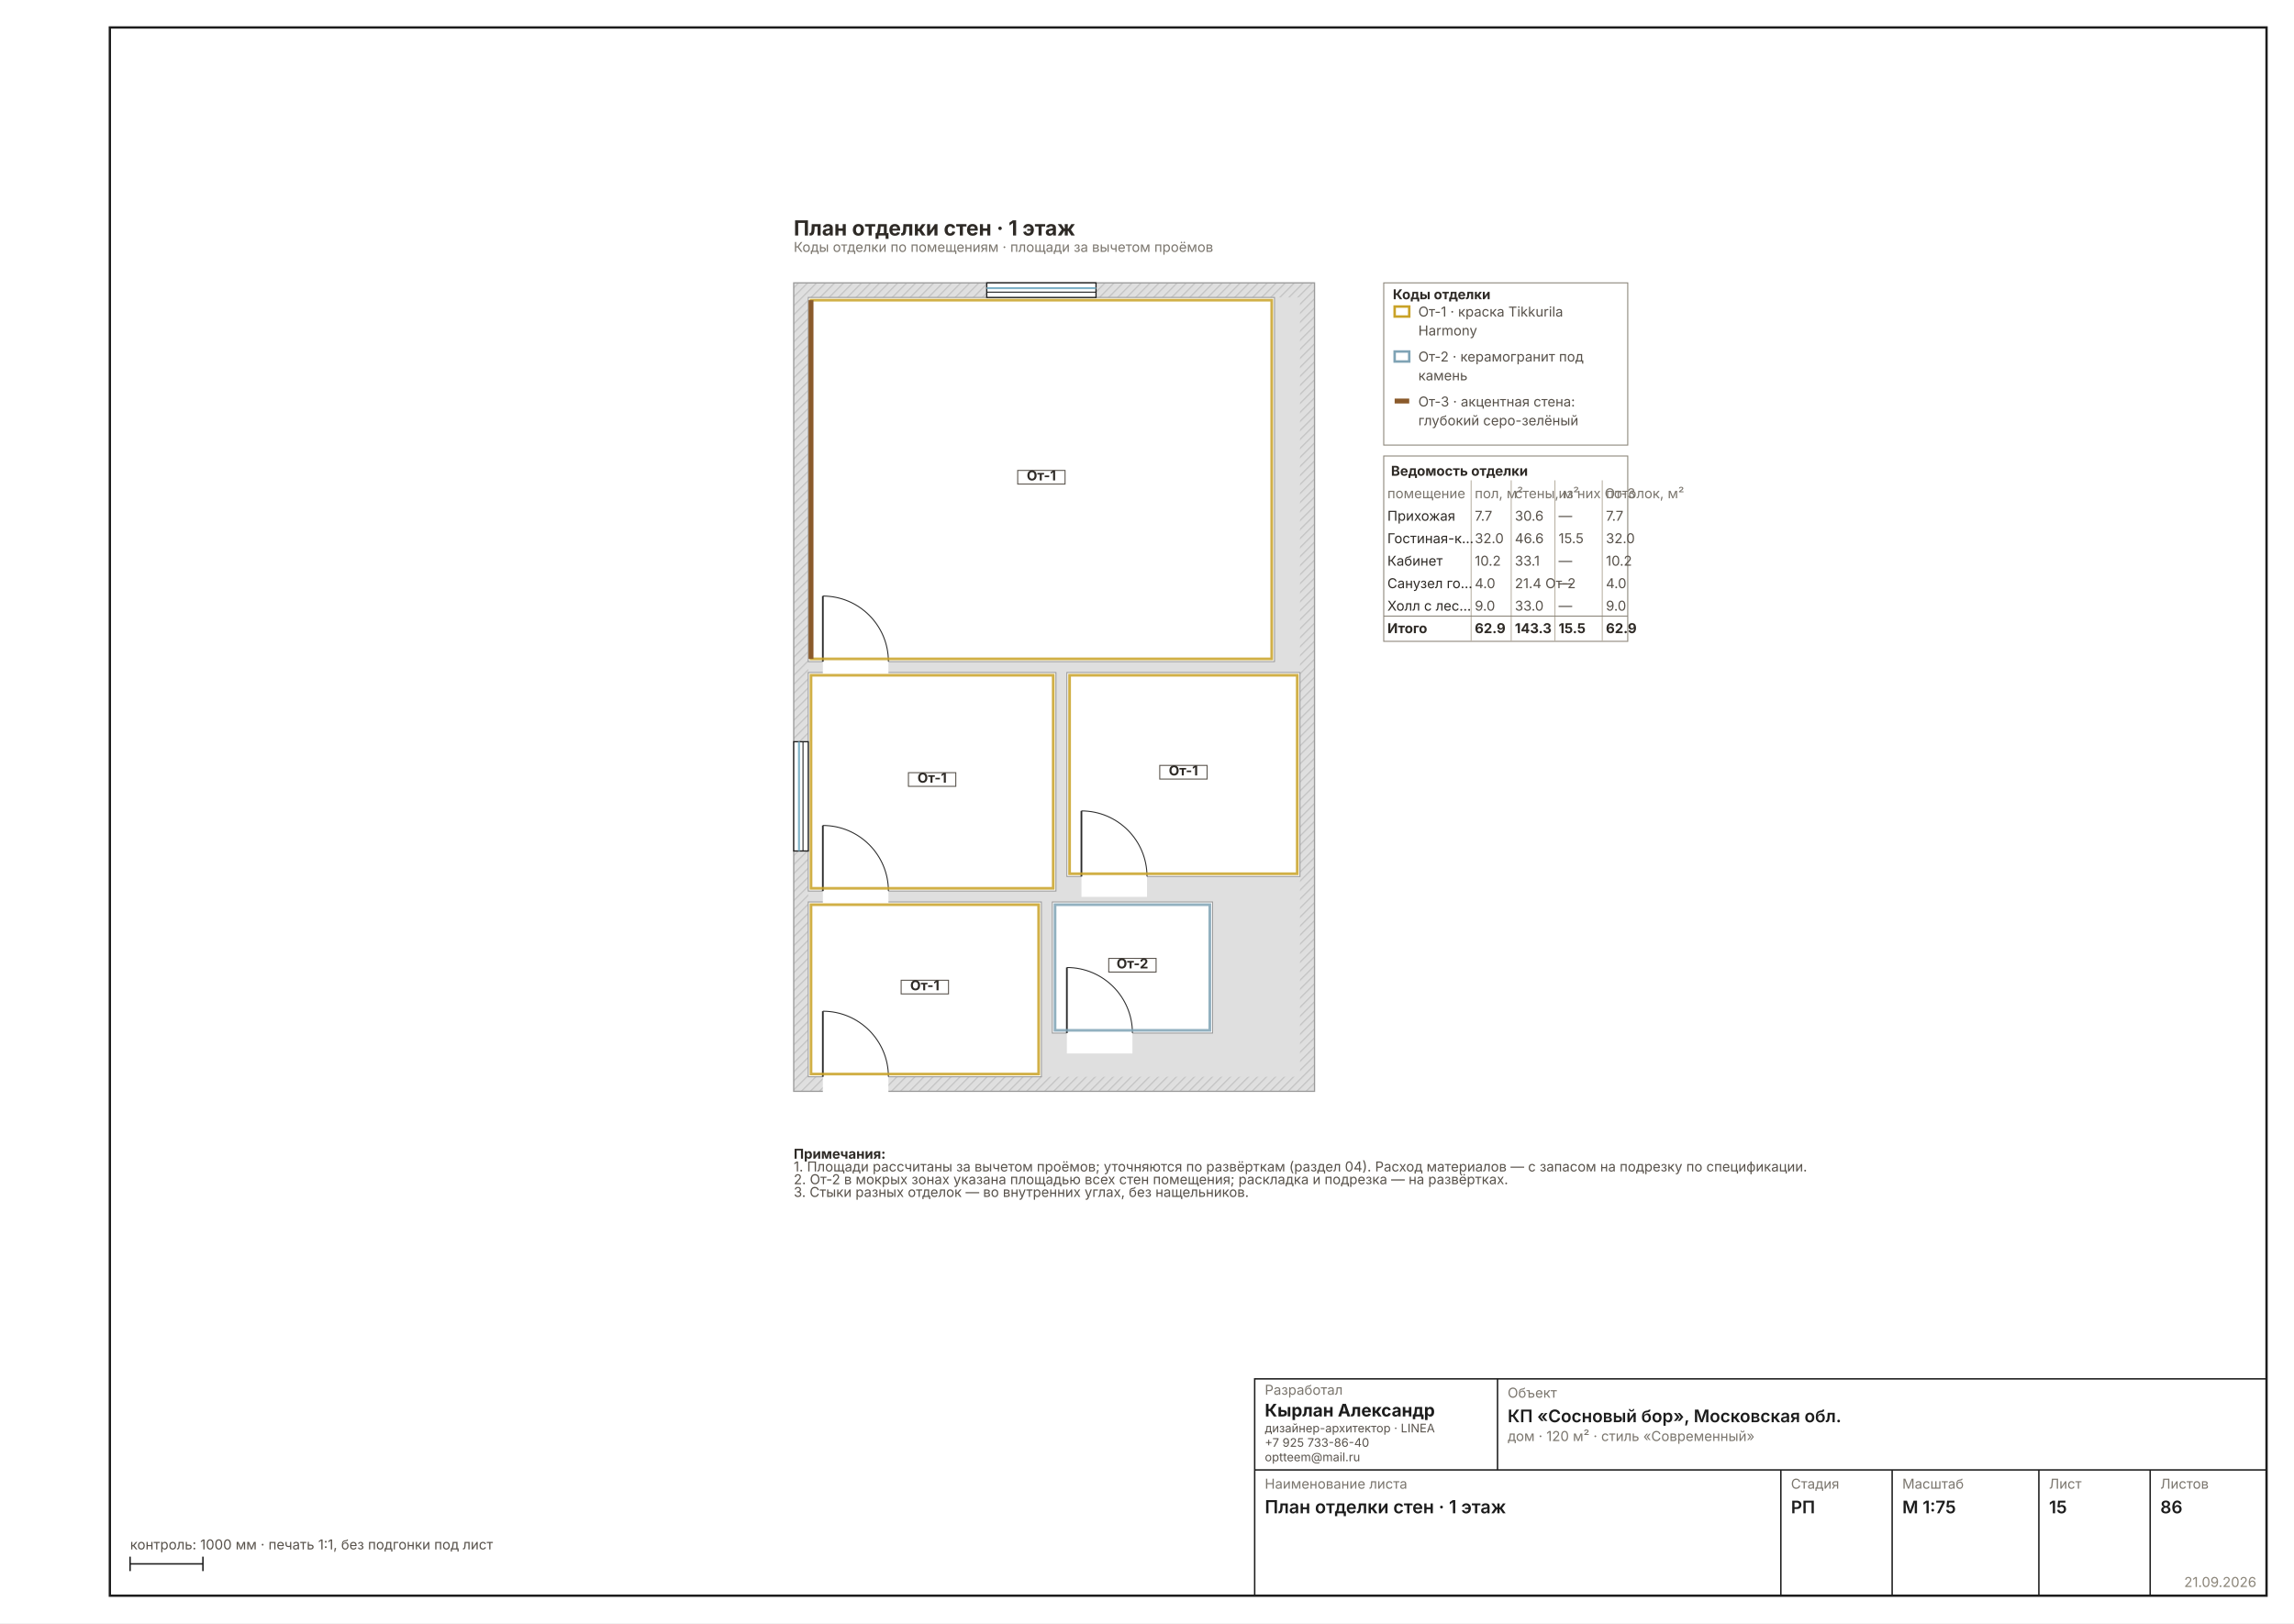
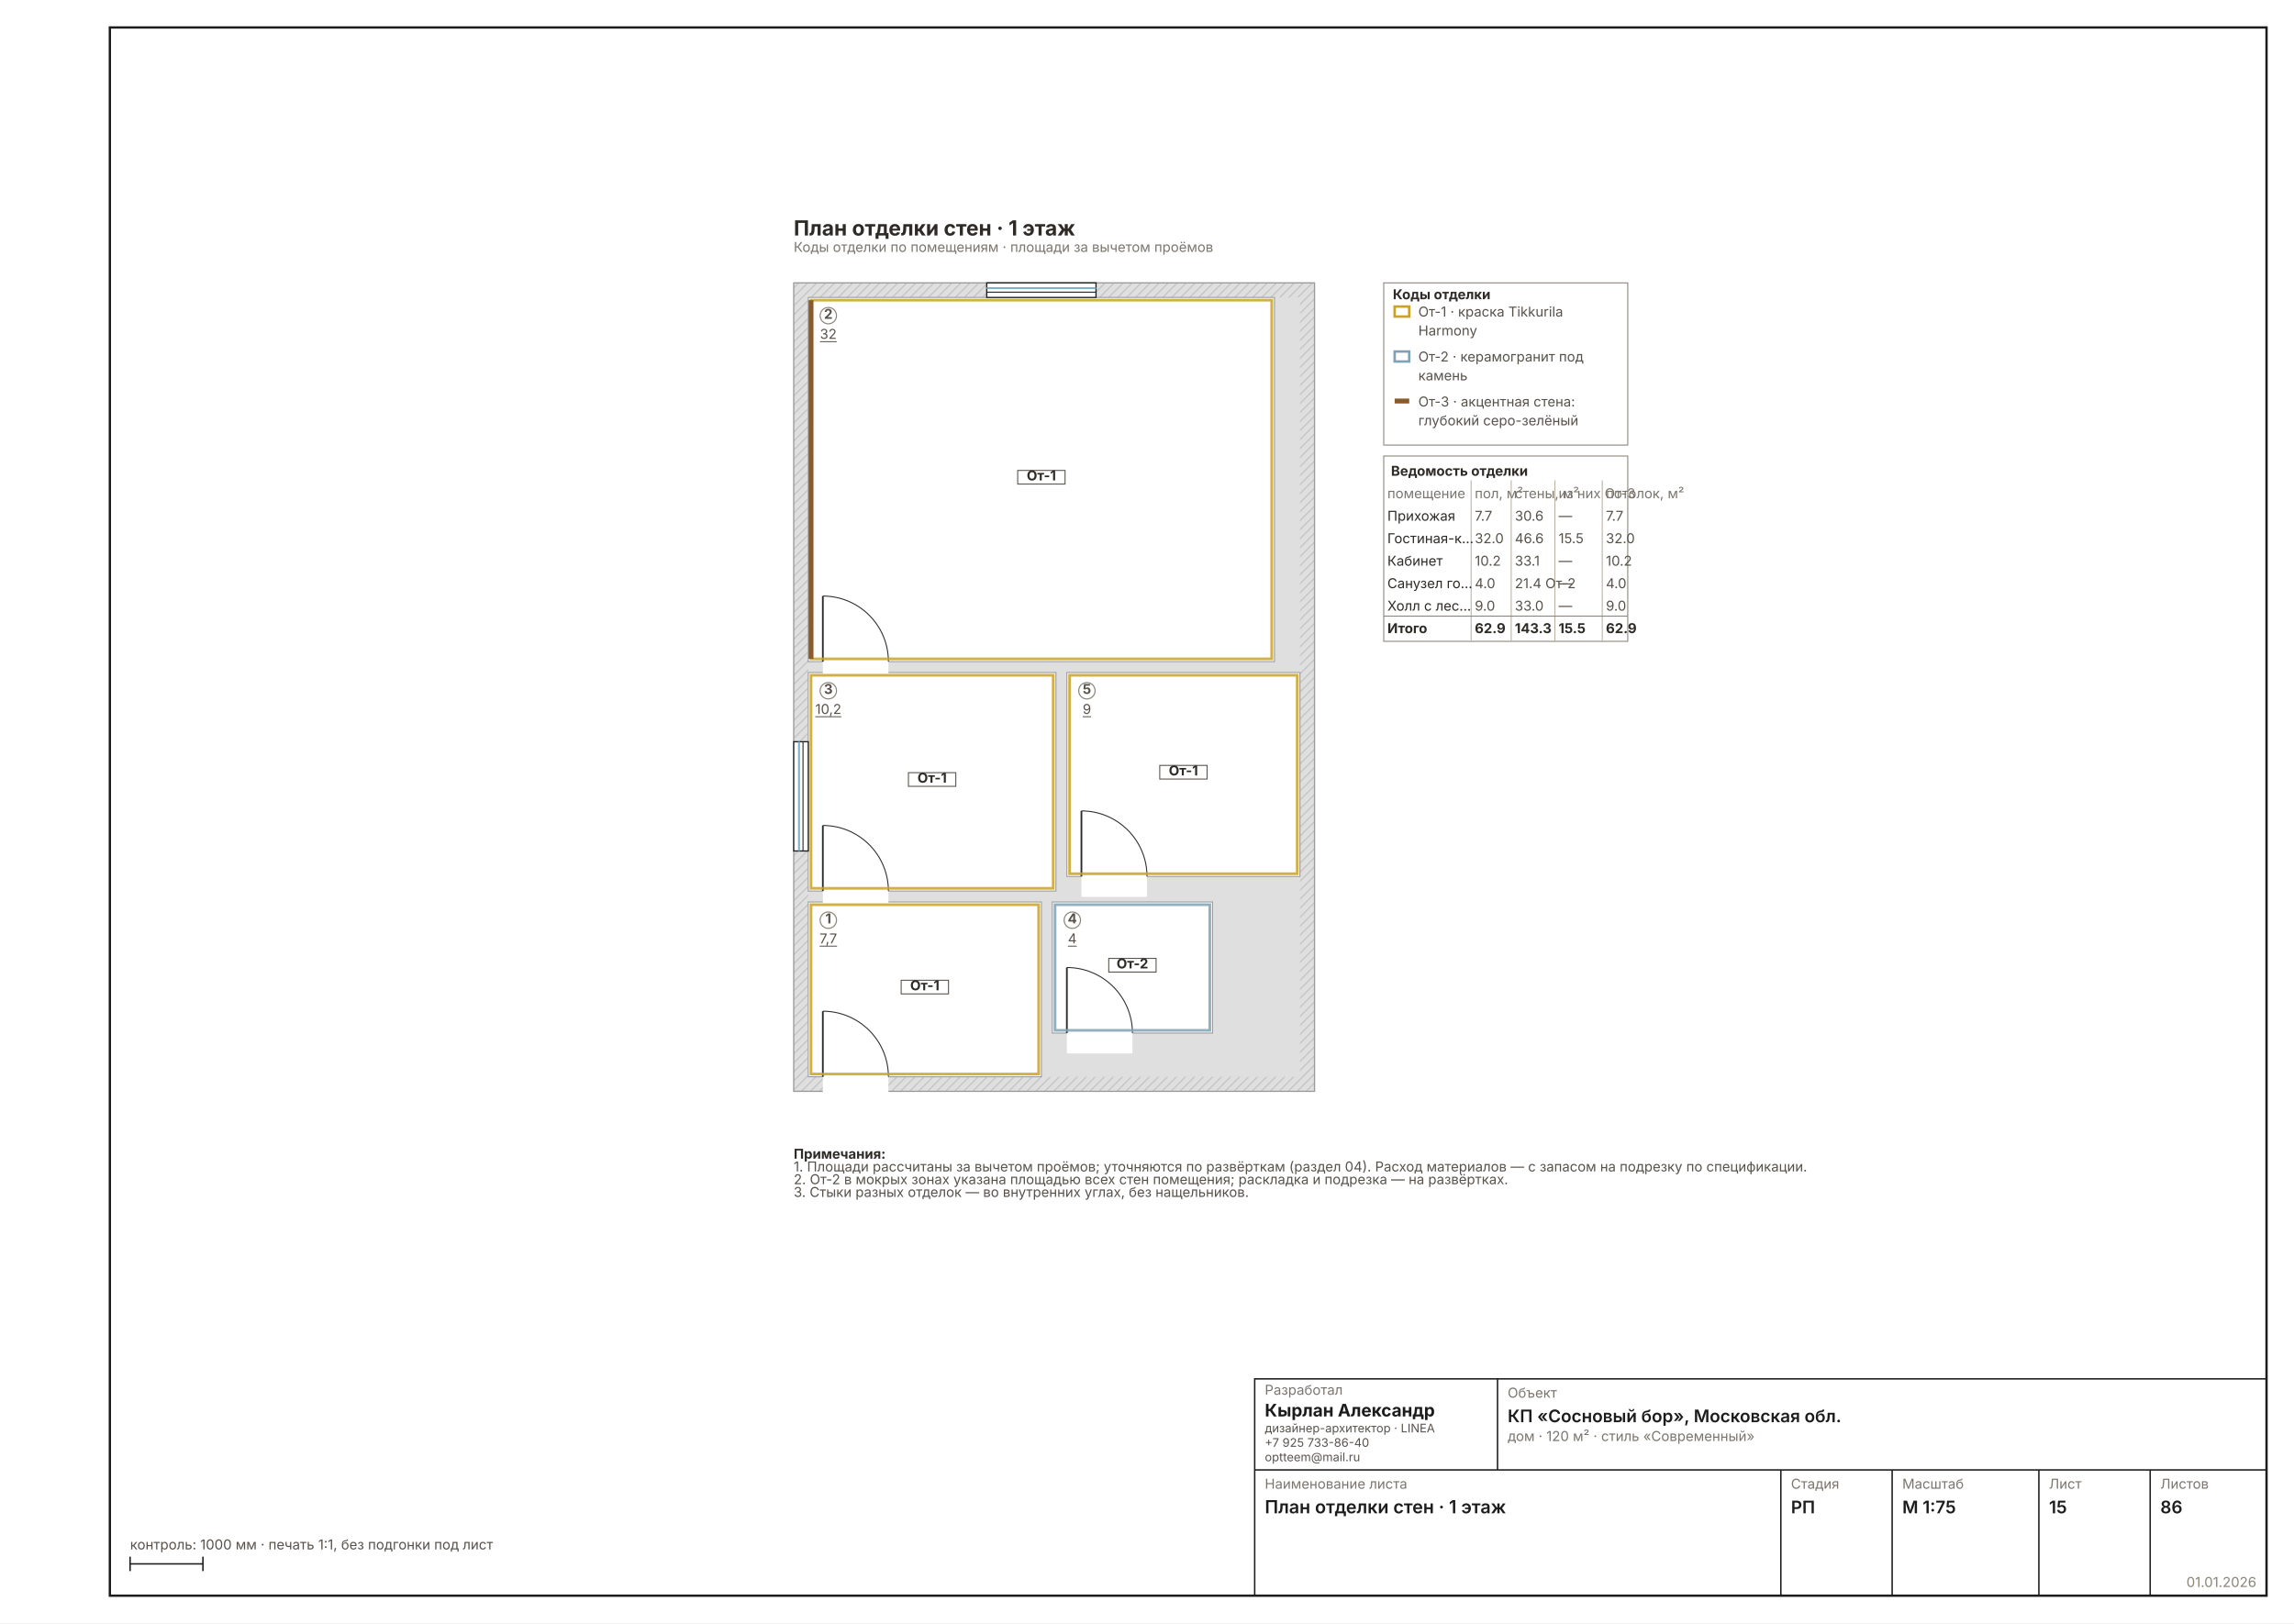
<svg xmlns="http://www.w3.org/2000/svg" width="1587" height="1123" viewBox="0 0 1587 1123" font-family="Inter, &quot;Helvetica Neue&quot;, Arial, sans-serif" data-sheet="wall-finish" data-scale="1:75">
  <rect width="1587" height="1123" fill="#FFFFFF" />
  <rect x="76" y="19" width="1492" height="1085" fill="none" stroke="#1C1C1C" stroke-width="1.6" />
  <g transform="translate(505.003 149.0942) scale(0.6299)">
    <defs>
      <pattern id="wh15" width="7" height="7" patternUnits="userSpaceOnUse" patternTransform="rotate(45)">
        <rect width="7" height="7" fill="#DFDFDF" />
        <line x1="0" y1="0" x2="0" y2="7" stroke="#C4C4C4" stroke-width="2.70" />
      </pattern>
    </defs>
    <rect x="70" y="74" width="572" height="888" fill="url(#wh15)" stroke="#9A9A9A" stroke-width="1.35" />
    <rect x="86" y="90" width="540" height="856" fill="#DFDFDF" />
    <rect x="86" y="754" width="256" height="192" fill="#FFFFFF" stroke="#9A9A9A" stroke-width="1.08" />
    <rect x="86" y="90" width="512" height="400" fill="#FFFFFF" stroke="#9A9A9A" stroke-width="1.08" />
    <rect x="86" y="502" width="272" height="240" fill="#FFFFFF" stroke="#9A9A9A" stroke-width="1.08" />
    <rect x="354" y="754" width="176" height="144" fill="#FFFFFF" stroke="#9A9A9A" stroke-width="1.08" />
    <rect x="370" y="502" width="256" height="224" fill="#FFFFFF" stroke="#9A9A9A" stroke-width="1.08" />
    <rect x="102" y="942.8" width="72" height="25.6" fill="#FFFFFF" />
    <line x1="102" y1="946" x2="102" y2="874" stroke="#2A2A2A" stroke-width="1.89" />
    <path d="M 174 946 A 72 72 0 0 0 102 874" fill="none" stroke="#2A2A2A" stroke-width="1.08" />
    <rect x="102" y="486.8" width="72" height="25.6" fill="#FFFFFF" />
    <line x1="102" y1="490" x2="102" y2="418" stroke="#2A2A2A" stroke-width="1.89" />
    <path d="M 174 490 A 72 72 0 0 0 102 418" fill="none" stroke="#2A2A2A" stroke-width="1.08" />
    <rect x="102" y="738.8" width="72" height="25.6" fill="#FFFFFF" />
    <line x1="102" y1="742" x2="102" y2="670" stroke="#2A2A2A" stroke-width="1.89" />
    <path d="M 174 742 A 72 72 0 0 0 102 670" fill="none" stroke="#2A2A2A" stroke-width="1.08" />
    <rect x="370" y="894.8" width="72" height="25.6" fill="#FFFFFF" />
    <line x1="370" y1="898" x2="370" y2="826" stroke="#2A2A2A" stroke-width="1.89" />
    <path d="M 442 898 A 72 72 0 0 0 370 826" fill="none" stroke="#2A2A2A" stroke-width="1.08" />
    <rect x="386" y="722.8" width="72" height="25.6" fill="#FFFFFF" />
    <line x1="386" y1="726" x2="386" y2="654" stroke="#2A2A2A" stroke-width="1.89" />
    <path d="M 458 726 A 72 72 0 0 0 386 654" fill="none" stroke="#2A2A2A" stroke-width="1.08" />
    <rect x="282" y="74" width="120" height="16" fill="#FFFFFF" stroke="#1C1C1C" stroke-width="1.35" />
    <line x1="282" y1="79.8" x2="402" y2="79.8" stroke="#7FB2C8" stroke-width="2.16" />
    <line x1="282" y1="84.2" x2="402" y2="84.2" stroke="#1C1C1C" stroke-width="1.08" />
    <rect x="70" y="578" width="16" height="120" fill="#FFFFFF" stroke="#1C1C1C" stroke-width="1.35" />
    <line x1="75.8" y1="578" x2="75.8" y2="698" stroke="#7FB2C8" stroke-width="2.16" />
    <line x1="80.2" y1="578" x2="80.2" y2="698" stroke="#1C1C1C" stroke-width="1.08" />
    <rect x="89" y="757" width="250" height="186" fill="none" stroke="#C9A227" stroke-width="2.97" opacity="0.85" />
    <rect x="188" y="840" width="52" height="15" fill="#FFFFFFE0" stroke="#57514A" stroke-width="1.08" />
    <text x="214" y="851" font-size="15.00" font-weight="700" text-anchor="middle" fill="#2E2A26">От-1</text>
    <rect x="89" y="93" width="506" height="394" fill="none" stroke="#C9A227" stroke-width="2.97" opacity="0.85" />
    <line x1="89" y1="93" x2="89" y2="487" stroke="#8A5A2B" stroke-width="5.40" />
    <rect x="316" y="280" width="52" height="15" fill="#FFFFFFE0" stroke="#57514A" stroke-width="1.08" />
    <text x="342" y="291" font-size="15.00" font-weight="700" text-anchor="middle" fill="#2E2A26">От-1</text>
    <rect x="89" y="505" width="266" height="234" fill="none" stroke="#C9A227" stroke-width="2.97" opacity="0.85" />
    <rect x="196" y="612" width="52" height="15" fill="#FFFFFFE0" stroke="#57514A" stroke-width="1.08" />
    <text x="222" y="623" font-size="15.00" font-weight="700" text-anchor="middle" fill="#2E2A26">От-1</text>
    <rect x="357" y="757" width="170" height="138" fill="none" stroke="#7FA3B5" stroke-width="2.97" opacity="0.85" />
    <rect x="416" y="816" width="52" height="15" fill="#FFFFFFE0" stroke="#57514A" stroke-width="1.08" />
    <text x="442" y="827" font-size="15.00" font-weight="700" text-anchor="middle" fill="#2E2A26">От-2</text>
    <rect x="373" y="505" width="250" height="218" fill="none" stroke="#C9A227" stroke-width="2.97" opacity="0.85" />
    <rect x="472" y="604" width="52" height="15" fill="#FFFFFFE0" stroke="#57514A" stroke-width="1.08" />
    <text x="498" y="615" font-size="15.00" font-weight="700" text-anchor="middle" fill="#2E2A26">От-1</text>
+     <g data-el="room" />
+     <circle cx="108" cy="774" r="9" fill="#FFFFFFD9" stroke="#8A8478" stroke-width="1.22" />
+     <text x="108" y="777.5" font-size="15.00" font-weight="700" text-anchor="middle" fill="#57514A">1</text>
+     <text x="108" y="799.496" font-size="15.00" text-anchor="middle" fill="#57514A" text-decoration="underline">7,7</text>
+     <circle cx="108" cy="110" r="9" fill="#FFFFFFD9" stroke="#8A8478" stroke-width="1.22" />
+     <text x="108" y="113.5" font-size="15.00" font-weight="700" text-anchor="middle" fill="#57514A">2</text>
+     <text x="108" y="135.496" font-size="15.00" text-anchor="middle" fill="#57514A" text-decoration="underline">32</text>
+     <circle cx="108" cy="522" r="9" fill="#FFFFFFD9" stroke="#8A8478" stroke-width="1.22" />
+     <text x="108" y="525.5" font-size="15.00" font-weight="700" text-anchor="middle" fill="#57514A">3</text>
+     <text x="108" y="547.496" font-size="15.00" text-anchor="middle" fill="#57514A" text-decoration="underline">10,2</text>
+     <circle cx="376" cy="774" r="9" fill="#FFFFFFD9" stroke="#8A8478" stroke-width="1.22" />
+     <text x="376" y="777.5" font-size="15.00" font-weight="700" text-anchor="middle" fill="#57514A">4</text>
+     <text x="376" y="799.496" font-size="15.00" text-anchor="middle" fill="#57514A" text-decoration="underline">4</text>
+     <circle cx="392" cy="522" r="9" fill="#FFFFFFD9" stroke="#8A8478" stroke-width="1.22" />
+     <text x="392" y="525.5" font-size="15.00" font-weight="700" text-anchor="middle" fill="#57514A">5</text>
+     <text x="392" y="547.496" font-size="15.00" text-anchor="middle" fill="#57514A" text-decoration="underline">9</text>
    <g data-el="legend">
      <rect x="718" y="74" width="268" height="178.173" fill="none" stroke="#8A8478" stroke-width="1.08" />
      <text x="728" y="92" font-size="15.00" font-weight="700" fill="#2E2A26">Коды отделки</text>
      <rect x="730" y="100" width="16" height="11" fill="none" stroke="#C9A227" stroke-width="2.70" />
      <text x="756" y="111" font-size="15.00" fill="#57514A">От-1 · краска Tikkurila</text>
      <text x="756" y="131.695" font-size="15.00" fill="#57514A">Harmony</text>
      <rect x="730" y="149.391" width="16" height="11" fill="none" stroke="#7FA3B5" stroke-width="2.70" />
      <text x="756" y="160.391" font-size="15.00" fill="#57514A">От-2 · керамогранит под</text>
      <text x="756" y="181.086" font-size="15.00" fill="#57514A">камень</text>
      <line x1="730" y1="203.782" x2="746" y2="203.782" stroke="#8A5A2B" stroke-width="5.40" />
      <text x="756" y="209.782" font-size="15.00" fill="#57514A">От-3 · акцентная стена:</text>
      <text x="756" y="230.477" font-size="15.00" fill="#57514A">глубокий серо-зелёный</text>
    </g>
    <g data-el="spec">
      <text x="726" y="285.868" font-size="15.00" font-weight="700" fill="#2E2A26">Ведомость отделки</text>
      <rect x="718" y="264.173" width="268" height="203.564" fill="none" stroke="#8A8478" stroke-width="1.08" />
      <line x1="814" y1="290.868" x2="814" y2="467.736" stroke="#B9B2A4" stroke-width="1.08" />
      <line x1="858" y1="290.868" x2="858" y2="467.736" stroke="#B9B2A4" stroke-width="1.08" />
      <line x1="906" y1="290.868" x2="906" y2="467.736" stroke="#B9B2A4" stroke-width="1.08" />
      <line x1="958" y1="290.868" x2="958" y2="467.736" stroke="#B9B2A4" stroke-width="1.08" />
      <text x="722" y="310.564" font-size="15.00" fill="#7A756D">помещение</text>
      <text x="818" y="310.564" font-size="15.00" fill="#7A756D">пол, м²</text>
      <text x="862" y="310.564" font-size="15.00" fill="#7A756D">стены, м²</text>
      <text x="910" y="310.564" font-size="15.00" fill="#7A756D">из них От-3</text>
      <text x="962" y="310.564" font-size="15.00" fill="#7A756D">потолок, м²</text>
      <text x="722" y="335.259" font-size="15.00" fill="#2E2A26">Прихожая</text>
      <text x="818" y="335.259" font-size="15.00" fill="#57514A">7.7</text>
      <text x="862" y="335.259" font-size="15.00" fill="#57514A">30.6</text>
      <text x="910" y="335.259" font-size="15.00" fill="#57514A">—</text>
      <text x="962" y="335.259" font-size="15.00" fill="#57514A">7.7</text>
      <text x="722" y="359.955" font-size="15.00" fill="#2E2A26">Гостиная-к…</text>
      <text x="818" y="359.955" font-size="15.00" fill="#57514A">32.0</text>
      <text x="862" y="359.955" font-size="15.00" fill="#57514A">46.6</text>
      <text x="910" y="359.955" font-size="15.00" fill="#57514A">15.5</text>
      <text x="962" y="359.955" font-size="15.00" fill="#57514A">32.0</text>
      <text x="722" y="384.65" font-size="15.00" fill="#2E2A26">Кабинет</text>
      <text x="818" y="384.65" font-size="15.00" fill="#57514A">10.2</text>
      <text x="862" y="384.65" font-size="15.00" fill="#57514A">33.1</text>
      <text x="910" y="384.65" font-size="15.00" fill="#57514A">—</text>
      <text x="962" y="384.65" font-size="15.00" fill="#57514A">10.2</text>
      <text x="722" y="409.346" font-size="15.00" fill="#2E2A26">Санузел го…</text>
      <text x="818" y="409.346" font-size="15.00" fill="#57514A">4.0</text>
      <text x="862" y="409.346" font-size="15.00" fill="#57514A">21.4 От-2</text>
      <text x="910" y="409.346" font-size="15.00" fill="#57514A">—</text>
      <text x="962" y="409.346" font-size="15.00" fill="#57514A">4.0</text>
      <text x="722" y="434.041" font-size="15.00" fill="#2E2A26">Холл с лес…</text>
      <text x="818" y="434.041" font-size="15.00" fill="#57514A">9.0</text>
      <text x="862" y="434.041" font-size="15.00" fill="#57514A">33.0</text>
      <text x="910" y="434.041" font-size="15.00" fill="#57514A">—</text>
      <text x="962" y="434.041" font-size="15.00" fill="#57514A">9.0</text>
      <line x1="718" y1="440.041" x2="986" y2="440.041" stroke="#8A8478" stroke-width="1.08" />
      <text x="722" y="458.736" font-size="15.00" font-weight="700" fill="#2E2A26">Итого</text>
      <text x="818" y="458.736" font-size="15.00" font-weight="700" fill="#2E2A26">62.9</text>
      <text x="862" y="458.736" font-size="15.00" font-weight="700" fill="#2E2A26">143.3</text>
      <text x="910" y="458.736" font-size="15.00" font-weight="700" fill="#2E2A26">15.5</text>
      <text x="962" y="458.736" font-size="15.00" font-weight="700" fill="#2E2A26">62.9</text>
    </g>
    <g data-el="notes" />
    <text x="70" y="1036" font-size="15.00" font-weight="700" fill="#2E2A26">Примечания:</text>
    <text x="70" y="1050" font-size="15.00" fill="#57514A">1. Площади рассчитаны за вычетом проёмов; уточняются по развёрткам (раздел 04). Расход материалов — с запасом на подрезку по спецификации.</text>
    <text x="70" y="1064" font-size="15.00" fill="#57514A">2. От-2 в мокрых зонах указана площадью всех стен помещения; раскладка и подрезка — на развёртках.</text>
    <text x="70" y="1078" font-size="15.00" fill="#57514A">3. Стыки разных отделок — во внутренних углах, без нащельников.</text>
    <text x="70" y="22" font-size="22.95" font-weight="700" fill="#2E2A26">План отделки стен · 1 этаж</text>
    <text x="70" y="40" font-size="15.00" fill="#7A756D">Коды отделки по помещениям · площади за вычетом проёмов</text>
  </g>
  <g data-el="stamp" stroke="#1C1C1C" stroke-width="1" fill="none">
    <rect x="868" y="954" width="700" height="150" />
    <line x1="868" y1="1017" x2="1568" y2="1017" />
    <line x1="1036" y1="954" x2="1036" y2="1017" />
    <line x1="1232" y1="1017" x2="1232" y2="1104" />
    <line x1="1309" y1="1017" x2="1309" y2="1104" />
    <line x1="1410.5" y1="1017" x2="1410.5" y2="1104" />
    <line x1="1487.5" y1="1017" x2="1487.5" y2="1104" />
  </g>
  <text x="875" y="965" font-size="9.5" fill="#7A756D">Разработал</text>
  <text x="875" y="980" font-size="12" font-weight="700" fill="#1C1C1C">Кырлан Александр</text>
  <text x="875" y="991" font-size="8.2" fill="#57514A">дизайнер-архитектор · LINEA</text>
  <text x="875" y="1001" font-size="8.2" fill="#57514A">+7 925 733-86-40</text>
  <text x="875" y="1011" font-size="8.2" fill="#57514A">optteem@mail.ru</text>
  <text x="1043" y="967" font-size="9.5" fill="#7A756D">Объект</text>
  <text x="1043" y="984" font-size="12" font-weight="600" fill="#1C1C1C">КП «Сосновый бор», Московская обл.</text>
  <text x="1043" y="997" font-size="9.5" fill="#7A756D">дом · 120 м² · стиль «Современный»</text>
  <text x="875" y="1030" font-size="9.5" fill="#7A756D">Наименование листа</text>
  <text x="875" y="1047" font-size="12.5" font-weight="600" fill="#1C1C1C">План отделки стен · 1 этаж</text>
  <text x="1239" y="1030" font-size="9.5" fill="#7A756D">Стадия</text>
  <text x="1239" y="1047" font-size="12" font-weight="600" fill="#1C1C1C">РП</text>
  <text x="1316" y="1030" font-size="9.5" fill="#7A756D">Масштаб</text>
  <text x="1316" y="1047" font-size="12" font-weight="600" fill="#1C1C1C">М 1:75</text>
  <text x="1417.5" y="1030" font-size="9.5" fill="#7A756D">Лист</text>
  <text x="1417.5" y="1047" font-size="12" font-weight="600" fill="#1C1C1C">15</text>
  <text x="1494.5" y="1030" font-size="9.5" fill="#7A756D">Листов</text>
  <text x="1494.5" y="1047" font-size="12" font-weight="600" fill="#1C1C1C">86</text>
-   <text x="1561" y="1098" font-size="9.5" fill="#8A8478" text-anchor="end">21.09.2026</text>
+   <text x="1561" y="1098" font-size="9.5" fill="#8A8478" text-anchor="end">01.01.2026</text>
  <g stroke="#1C1C1C" stroke-width="1">
    <line x1="90" y1="1082" x2="140.392" y2="1082" />
    <line x1="90" y1="1077" x2="90" y2="1087" />
    <line x1="140.392" y1="1077" x2="140.392" y2="1087" />
  </g>
  <text x="90" y="1072" font-size="9.5" fill="#57514A">контроль: 1000 мм · печать 1:1, без подгонки под лист</text>
</svg>
